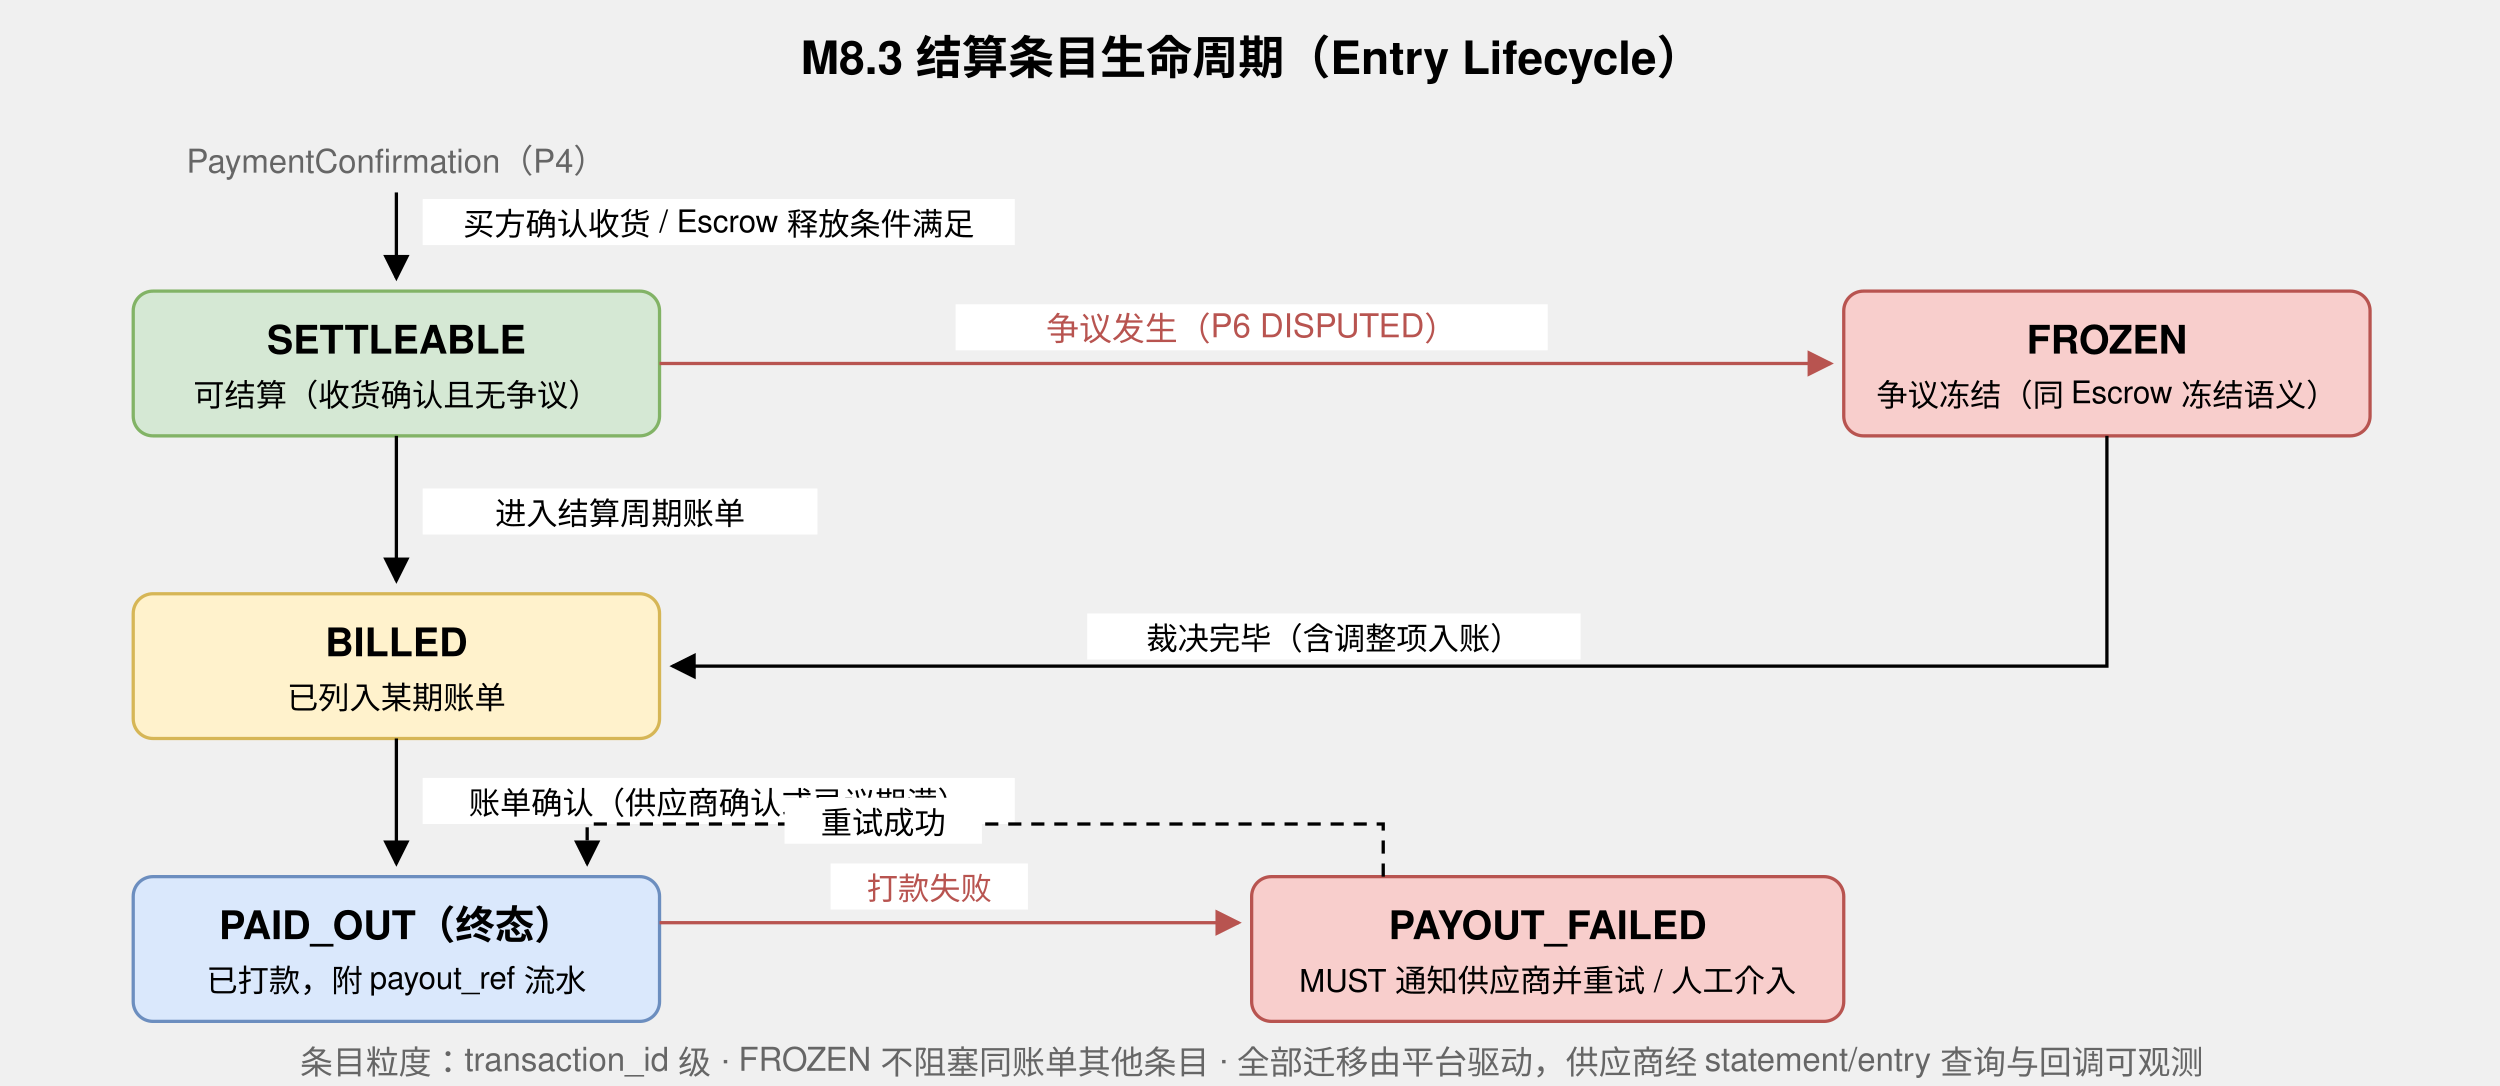
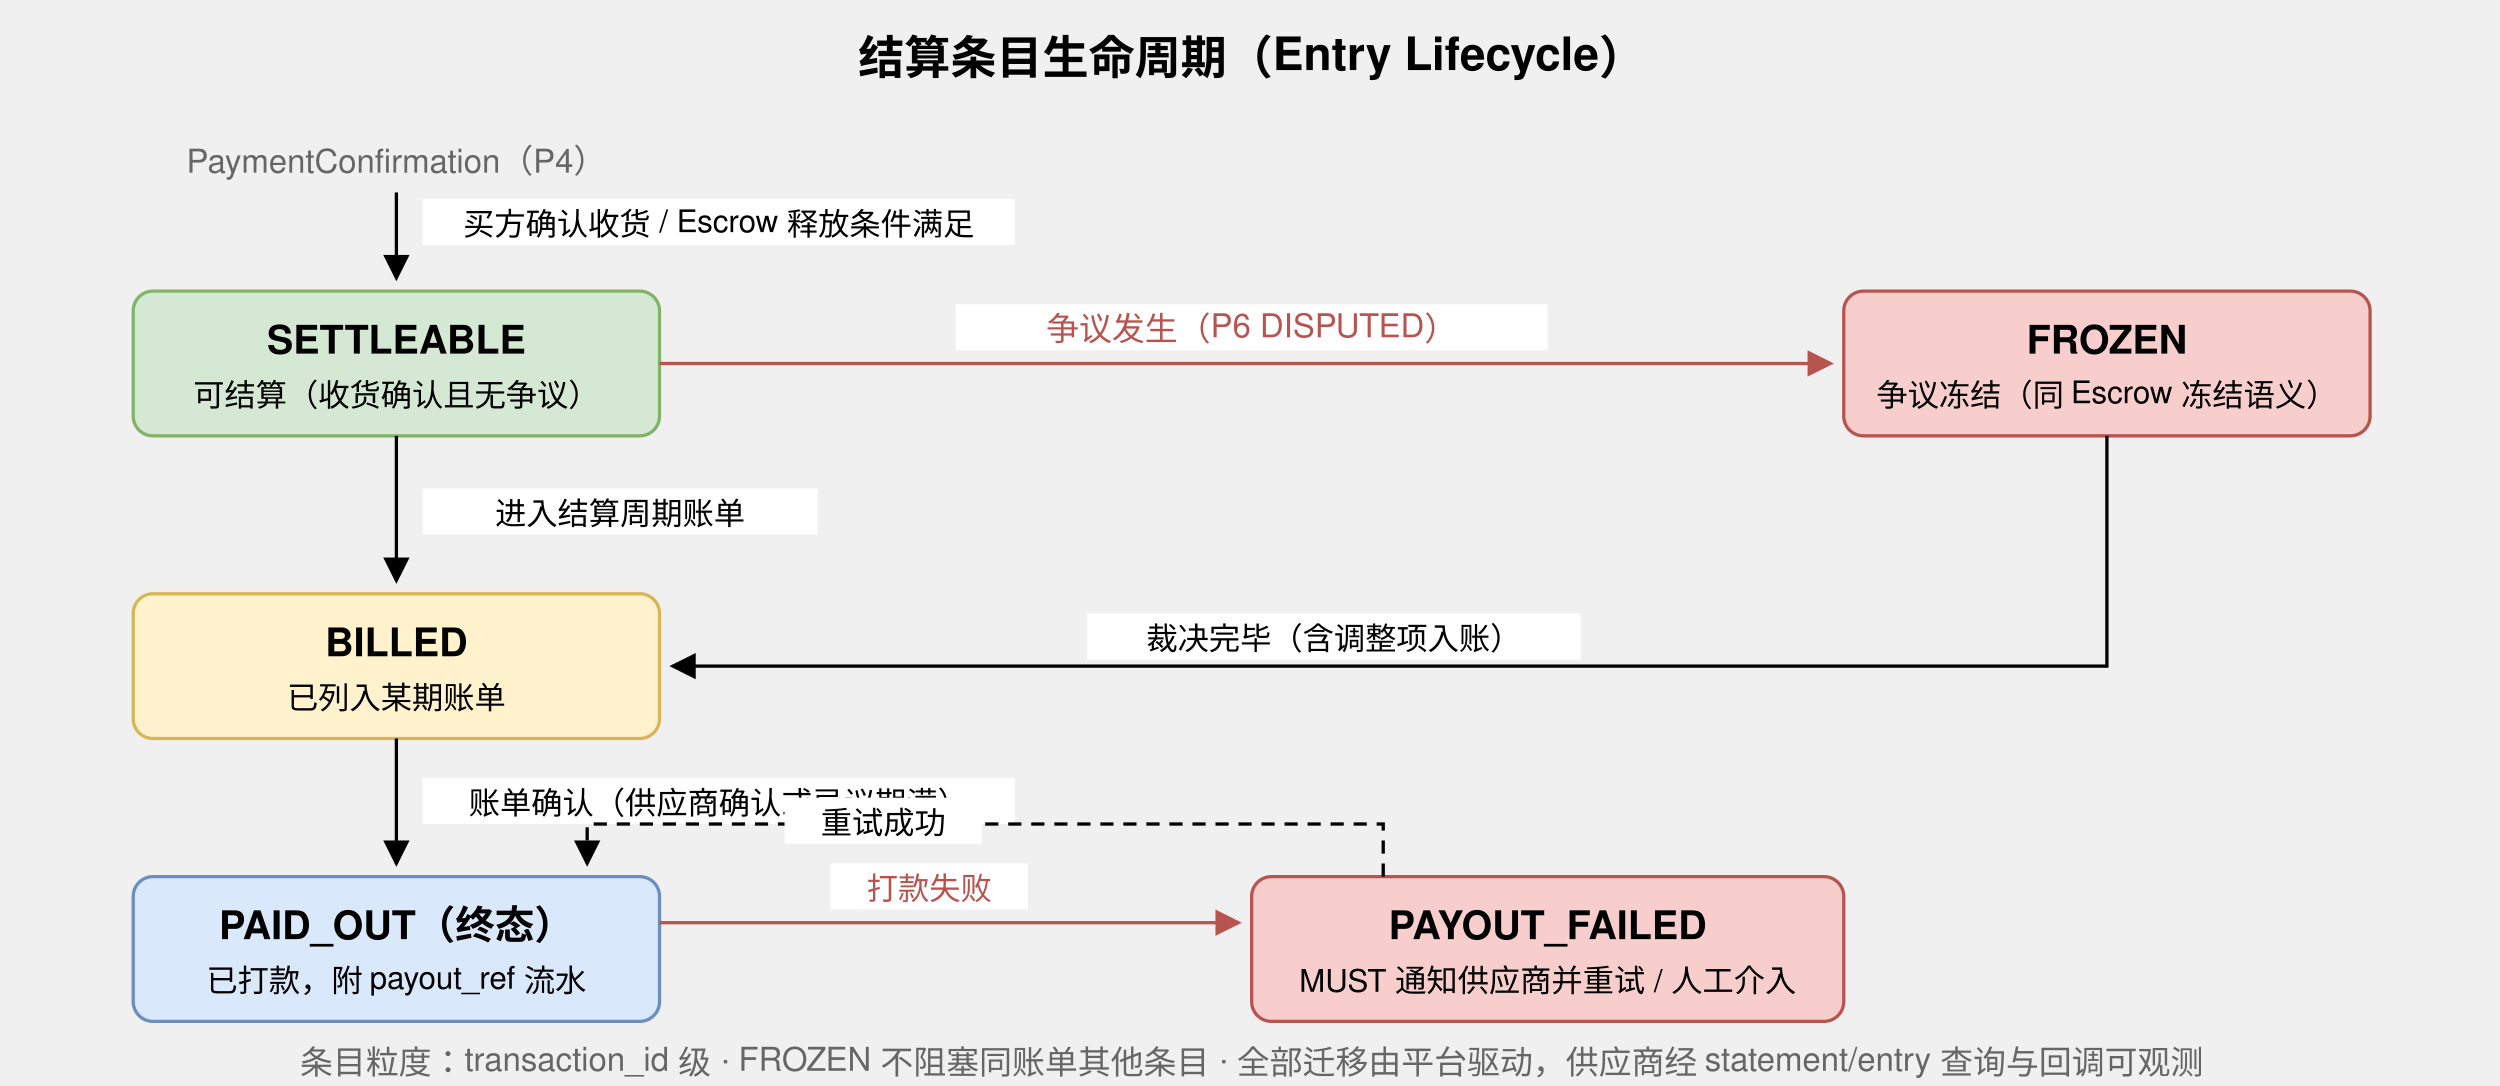
<svg xmlns="http://www.w3.org/2000/svg" version="1.1" width="760px" height="330px" viewBox="-0.5 -0.5 760 330" font-family="Helvetica">
  <defs>
    <marker id="mEntArrow" markerWidth="10" markerHeight="10" refX="7" refY="4" orient="auto" markerUnits="userSpaceOnUse">
      <path d="M0,0 L8,4 L0,8 Z" fill="rgb(0,0,0)" />
    </marker>
    <marker id="mEntArrowR" markerWidth="10" markerHeight="10" refX="7" refY="4" orient="auto" markerUnits="userSpaceOnUse">
      <path d="M0,0 L8,4 L0,8 Z" fill="#b85450" />
    </marker>
  </defs>
  <g>
-     <text x="380" y="22" text-anchor="middle" font-size="14" font-weight="bold">M8.3 结算条目生命周期（Entry Lifecycle）</text>
+     <text x="380" y="22" text-anchor="middle" font-size="14" font-weight="bold">结算条目生命周期（Entry Lifecycle）</text>
    <text x="120" y="52" text-anchor="middle" font-size="10" fill="#666">PaymentConfirmation（P4）</text>
    <path d="M 120 58 L 120 84" fill="none" stroke="rgb(0,0,0)" marker-end="url(#mEntArrow)" />
    <g font-size="9.5" text-anchor="middle">
      <rect x="128" y="60" width="180" height="14" fill="#fff" />
      <text x="218" y="71">买方确认收货 / Escrow 释放条件满足</text>
    </g>
    <rect x="40" y="88" width="160" height="44" rx="6" fill="#d5e8d4" stroke="#82b366" />
    <text x="120" y="107" text-anchor="middle" font-size="12" font-weight="bold">SETTLEABLE</text>
    <text x="120" y="123" text-anchor="middle" font-size="9.5">可结算（收货确认且无争议）</text>
    <rect x="560" y="88" width="160" height="44" rx="6" fill="#f8cecc" stroke="#b85450" />
    <text x="640" y="107" text-anchor="middle" font-size="12" font-weight="bold">FROZEN</text>
    <text x="640" y="123" text-anchor="middle" font-size="9.5">争议冻结（同 Escrow 冻结语义）</text>
    <path d="M 200 110 L 556 110" fill="none" stroke="#b85450" marker-end="url(#mEntArrowR)" />
    <g font-size="10" text-anchor="middle" fill="#b85450">
      <rect x="290" y="92" width="180" height="14" fill="#fff" />
      <text x="380" y="103">争议发生（P6 DISPUTED）</text>
    </g>
    <rect x="40" y="180" width="160" height="44" rx="6" fill="#fff2cc" stroke="#d6b656" />
    <text x="120" y="199" text-anchor="middle" font-size="12" font-weight="bold">BILLED</text>
    <text x="120" y="215" text-anchor="middle" font-size="9.5">已列入某期账单</text>
    <path d="M 120 132 L 120 176" fill="none" stroke="rgb(0,0,0)" marker-end="url(#mEntArrow)" />
    <g font-size="9.5" text-anchor="middle">
      <rect x="128" y="148" width="120" height="14" fill="#fff" />
      <text x="188" y="159">进入结算周期账单</text>
    </g>
    <path d="M 640 132 L 640 202 L 204 202" fill="none" stroke="rgb(0,0,0)" marker-end="url(#mEntArrow)" />
    <g font-size="9.5" text-anchor="middle">
      <rect x="330" y="186" width="150" height="14" fill="#fff" />
      <text x="405" y="197">裁决完毕（含调整项入账）</text>
    </g>
    <rect x="40" y="266" width="160" height="44" rx="6" fill="#dae8fc" stroke="#6c8ebf" />
    <text x="120" y="285" text-anchor="middle" font-size="12" font-weight="bold">PAID_OUT（终态）</text>
    <text x="120" y="301" text-anchor="middle" font-size="9.5">已打款，附 payout_ref 流水</text>
    <path d="M 120 224 L 120 262" fill="none" stroke="rgb(0,0,0)" marker-end="url(#mEntArrow)" />
    <g font-size="9.5" text-anchor="middle">
      <rect x="128" y="236" width="180" height="14" fill="#fff" />
      <text x="218" y="247">账单确认（供应商确认或异议期满）</text>
    </g>
    <rect x="380" y="266" width="180" height="44" rx="6" fill="#f8cecc" stroke="#b85450" />
    <text x="470" y="285" text-anchor="middle" font-size="12" font-weight="bold">PAYOUT_FAILED</text>
    <text x="470" y="301" text-anchor="middle" font-size="9.5">MUST 通知供应商并重试 / 人工介入</text>
    <path d="M 200 280 L 376 280" fill="none" stroke="#b85450" marker-end="url(#mEntArrowR)" />
    <g font-size="9.5" text-anchor="middle" fill="#b85450">
      <rect x="252" y="262" width="60" height="14" fill="#fff" />
      <text x="282" y="273">打款失败</text>
    </g>
    <path d="M 470 266 L 470 240 L 160 240 L 160 262" fill="none" stroke="rgb(0,0,0)" stroke-dasharray="4 3" marker-end="url(#mEntArrow)" opacity="0" />
    <path d="M 420 266 L 420 250 L 178 250 L 178 262" fill="none" stroke="rgb(0,0,0)" stroke-dasharray="4 3" marker-end="url(#mEntArrow)" />
    <g font-size="9.5" text-anchor="middle">
      <rect x="238" y="242" width="60" height="14" fill="#fff" />
      <text x="268" y="253">重试成功</text>
    </g>
    <text x="380" y="326" text-anchor="middle" font-size="10" fill="#666">条目粒度：transaction_id 级 · FROZEN 不阻塞同账单其他条目 · 全部迁移由平台驱动，供应商经 statement/entry 查询与回调可观测</text>
  </g>
</svg>
